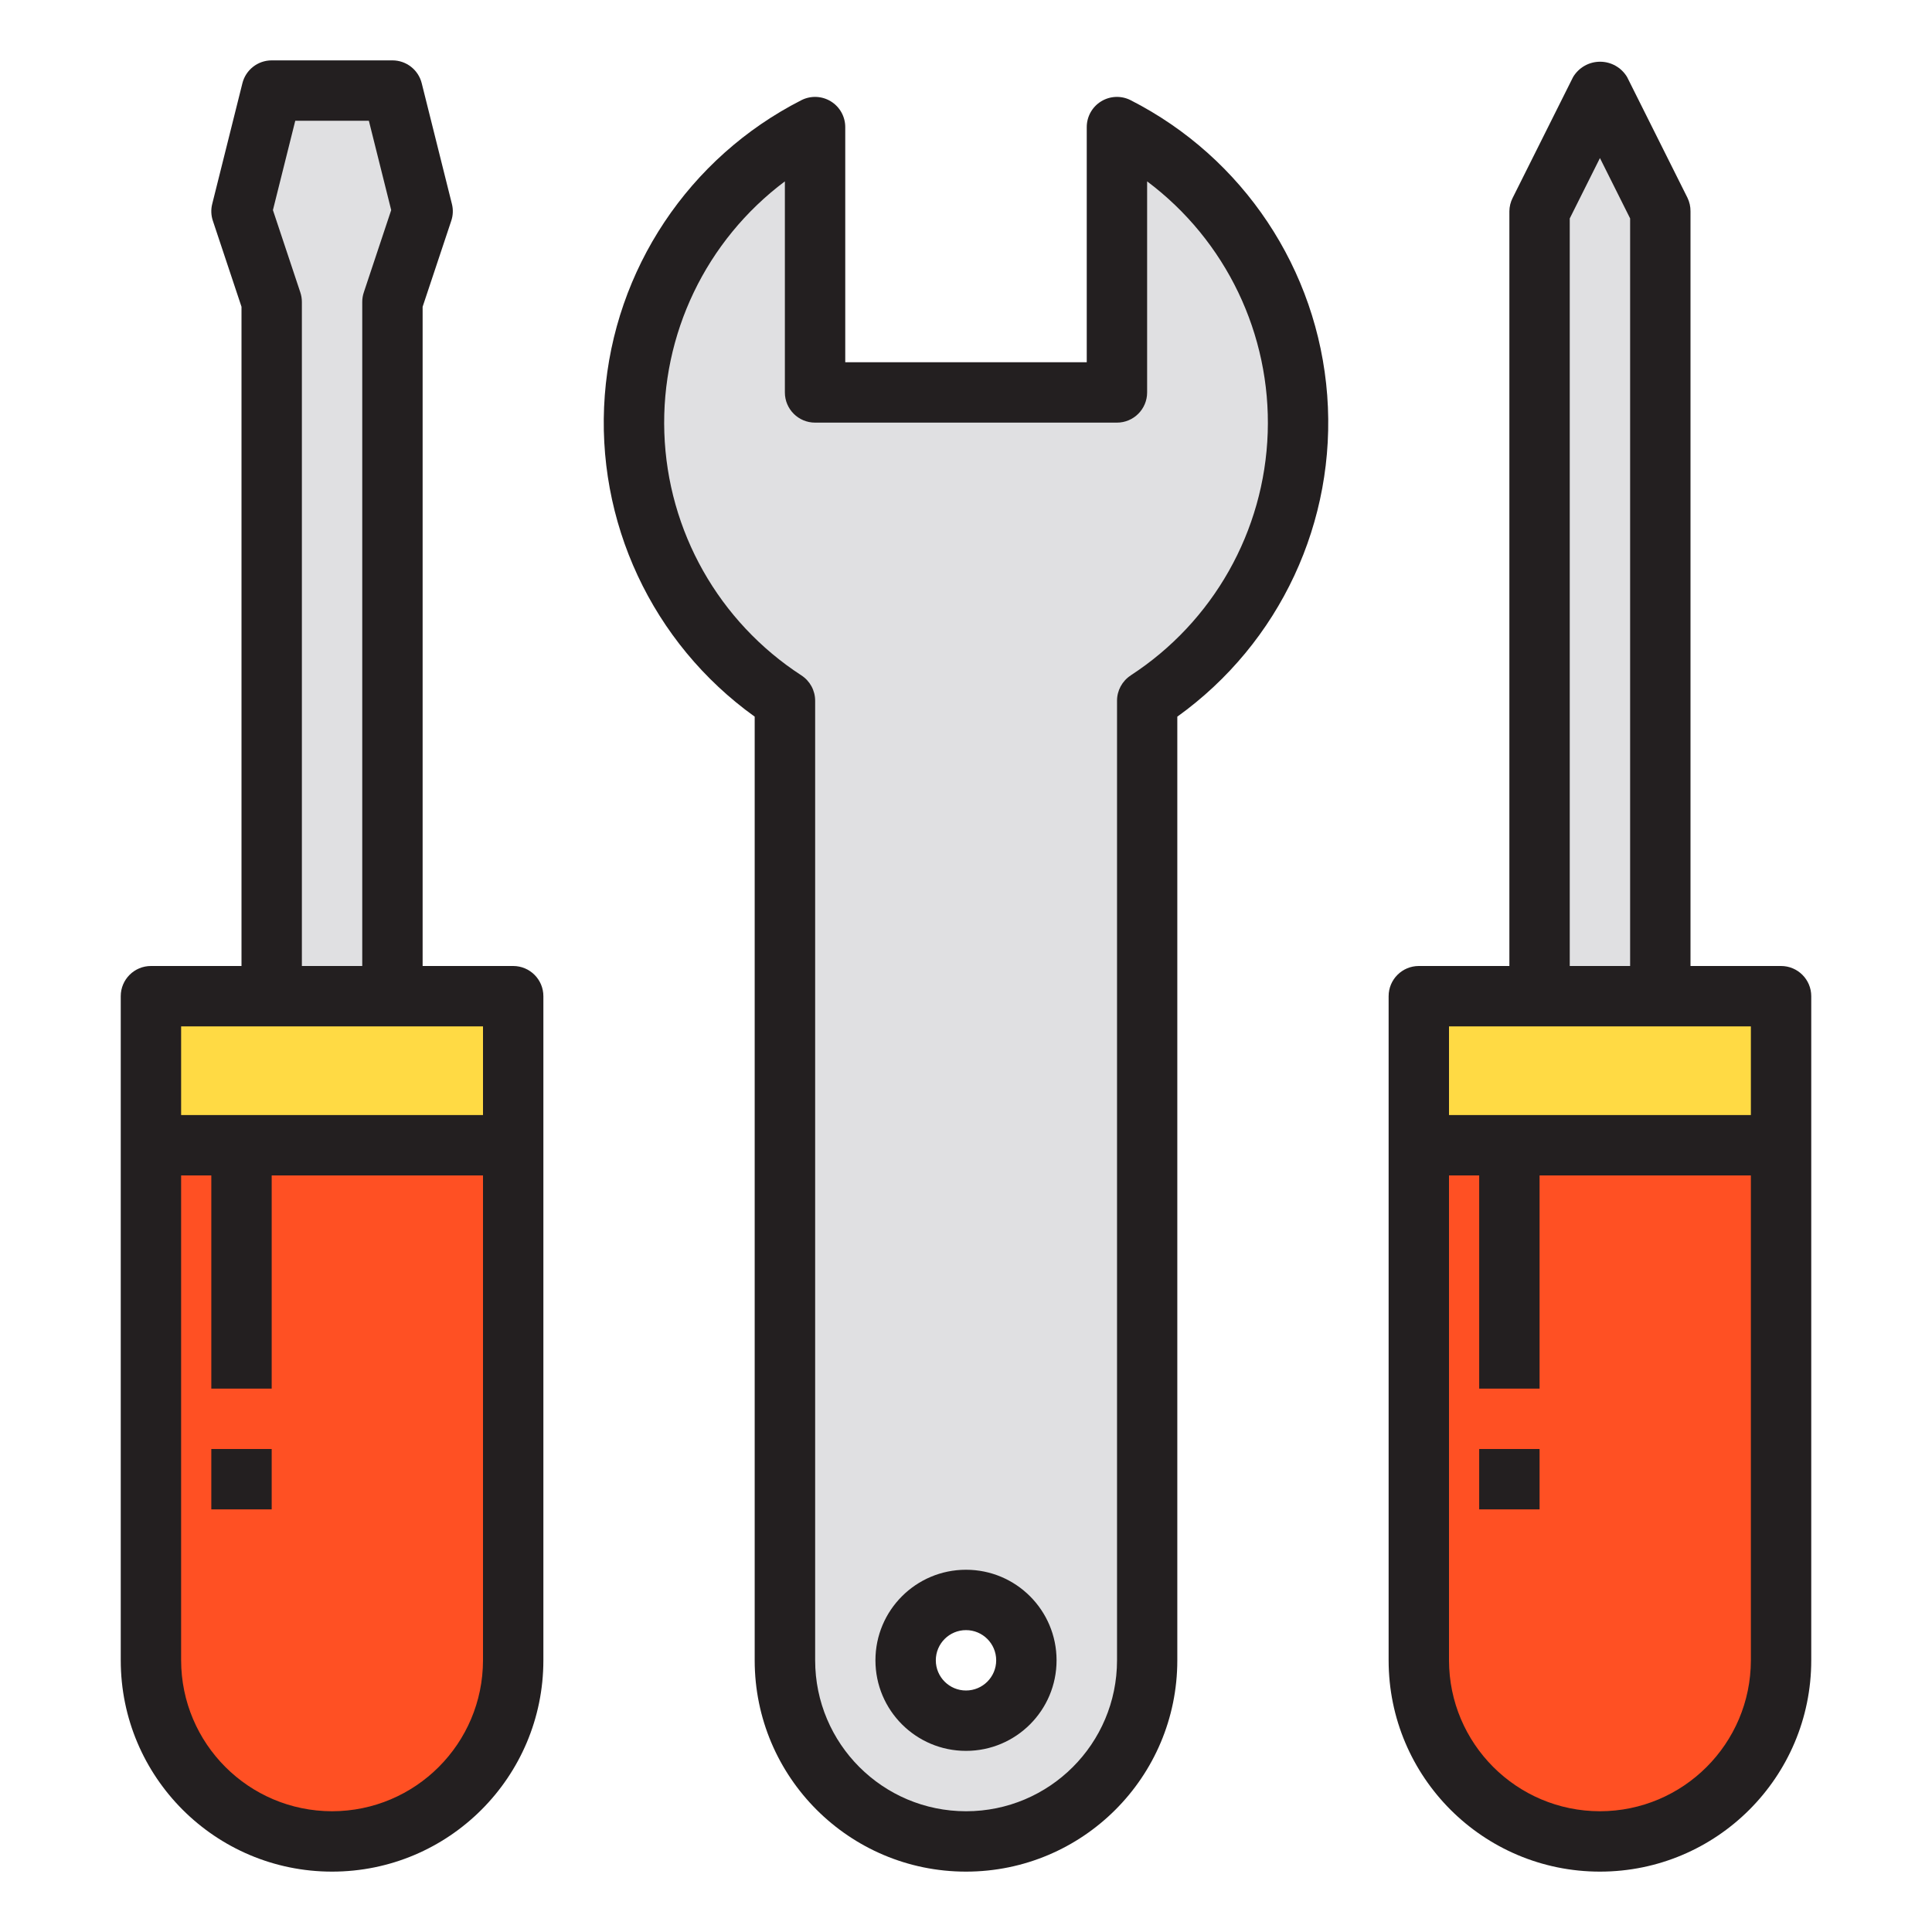
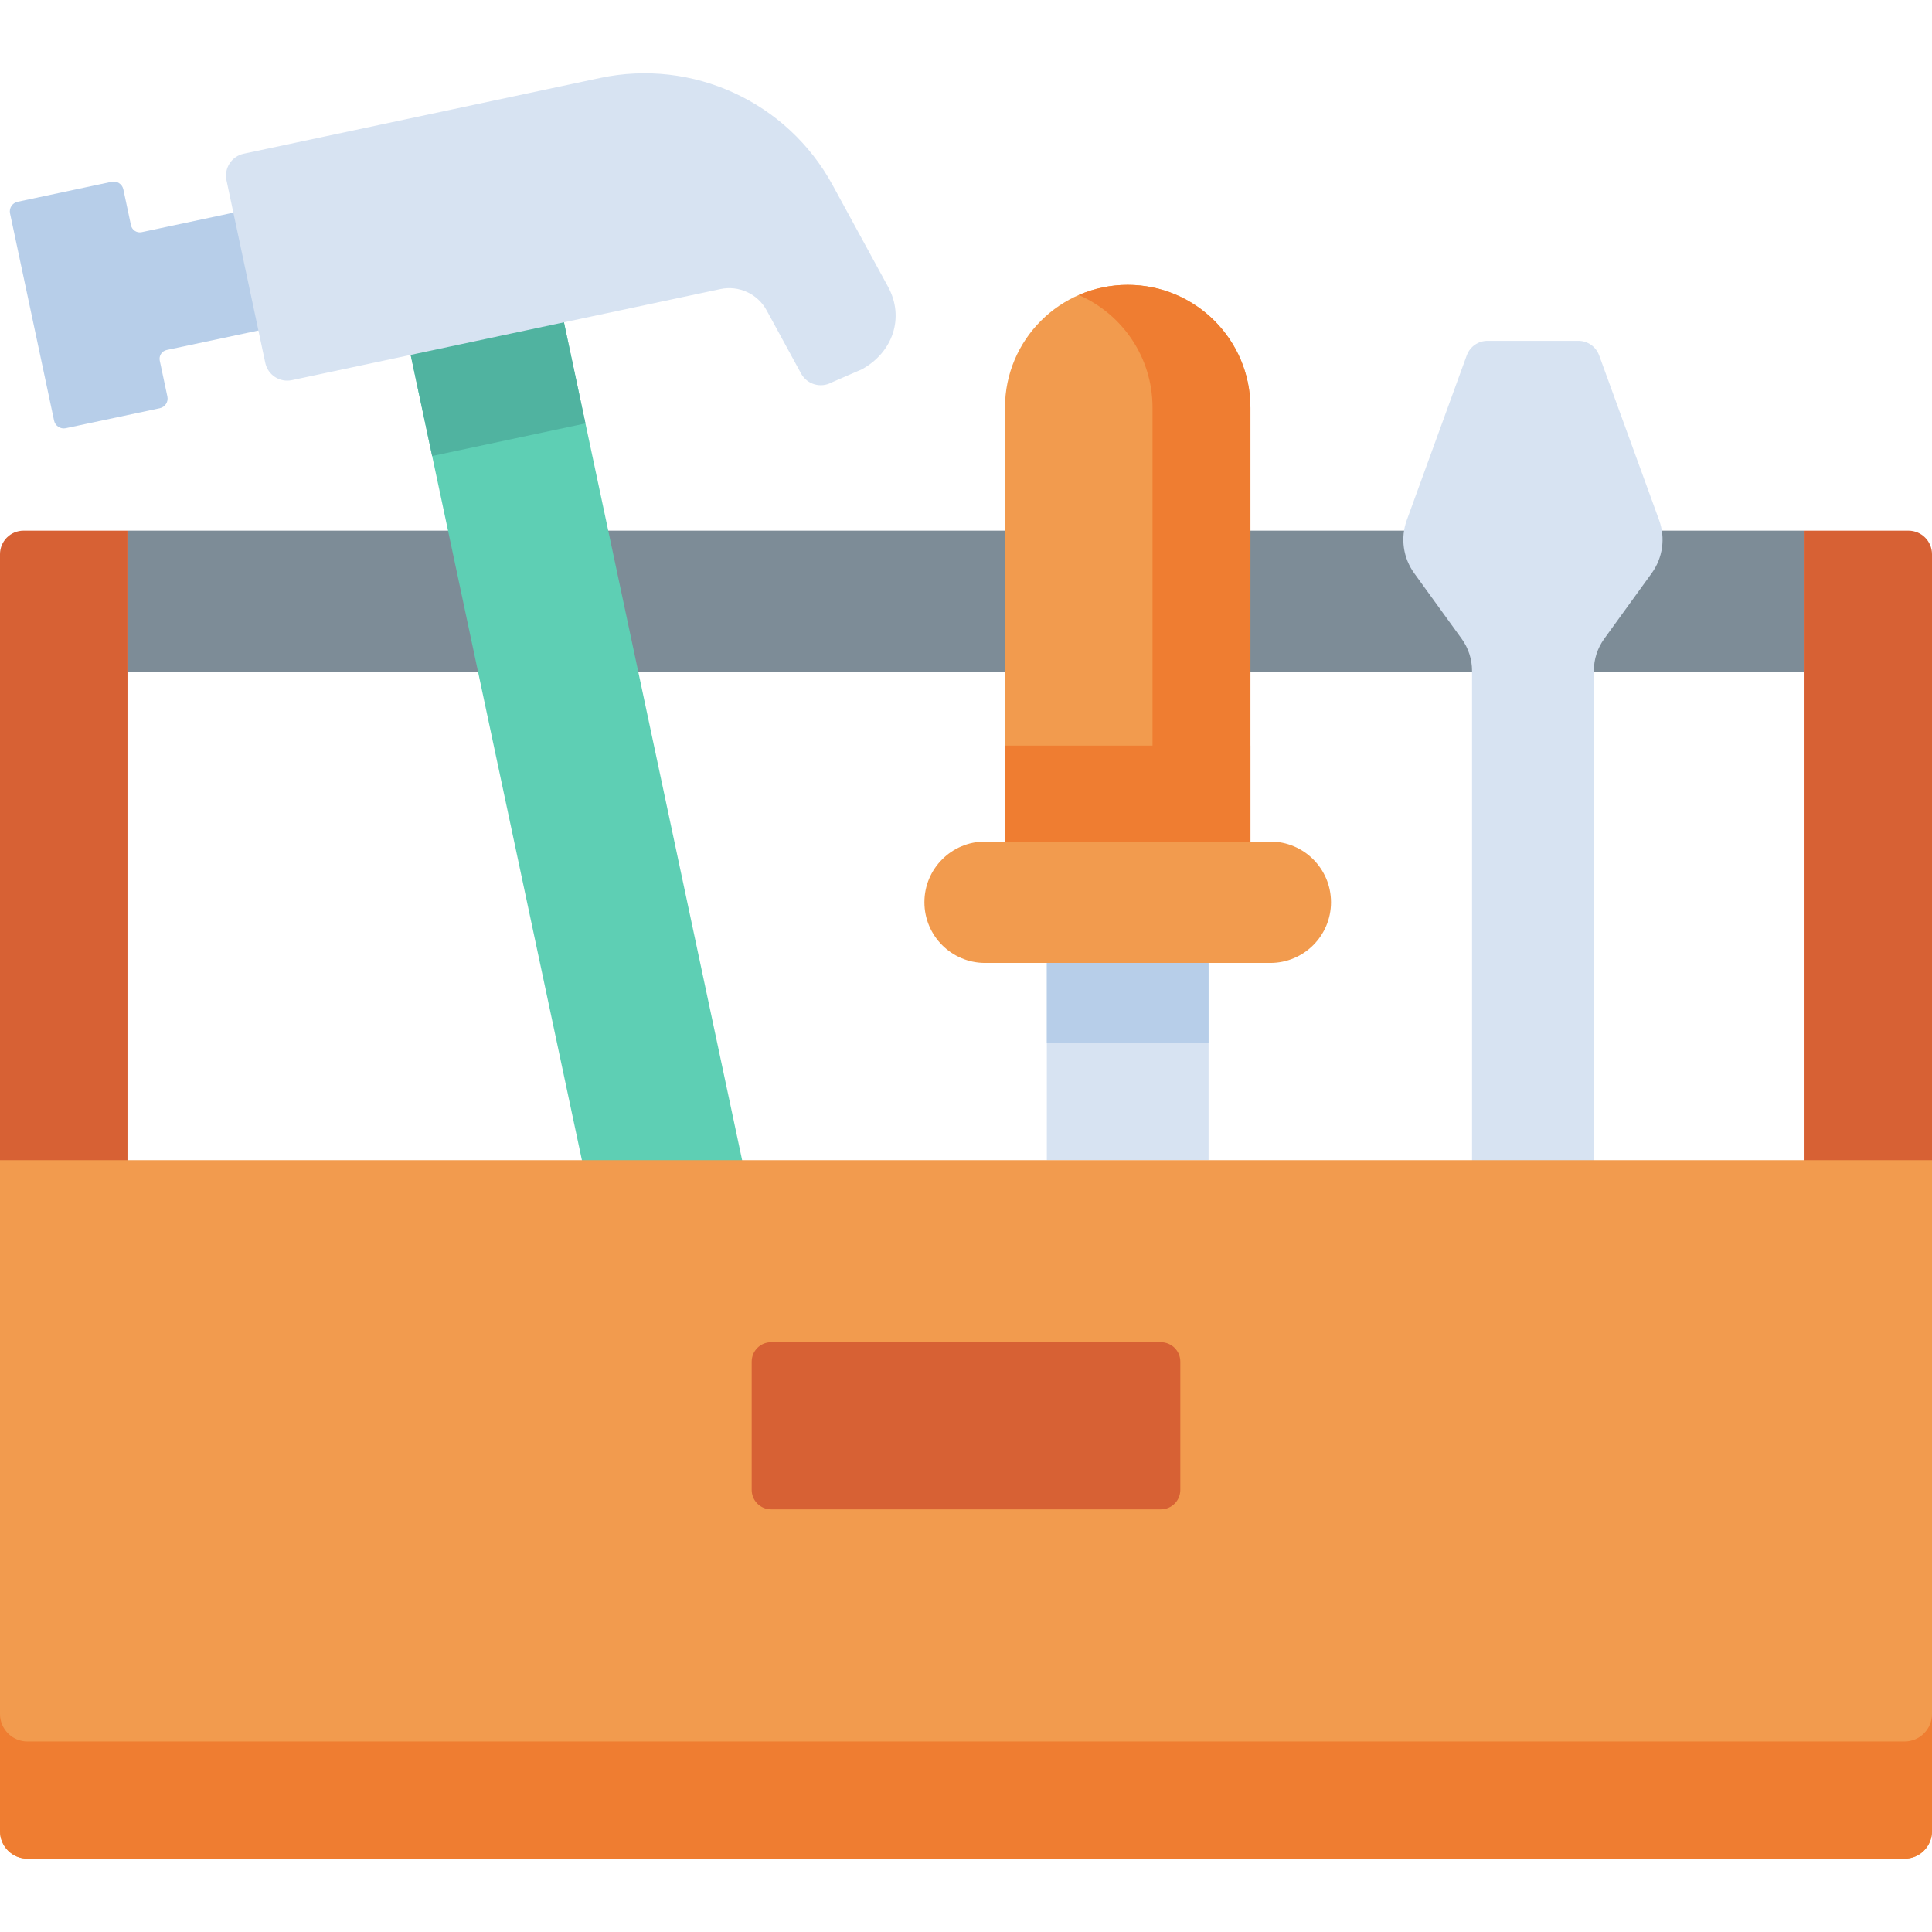
- <svg xmlns="http://www.w3.org/2000/svg" viewBox="0 0 64 64" width="512" height="512">
-   <g id="wrench-tool-repair-construction">
-     <rect x="5" y="33" width="12" height="4.94" style="fill:#ffda44" />
-     <rect x="47" y="33" width="12" height="4.94" style="fill:#ffda44" />
-     <path d="M17,37.94V55A6,6,0,0,1,5,55V37.94Z" style="fill:#ff5023" />
-     <path d="M59,37.94V55a6,6,0,0,1-12,0V37.94Z" style="fill:#ff5023" />
-     <polygon points="13 3 14 7 13 10 13 33 9 33 9 10 8 7 9 3 13 3" style="fill:#e0e0e2" />
-     <path d="M43,14a10.97,10.97,0,0,1-5,9.21V55a6.009,6.009,0,0,1-6,6,6,6,0,0,1-6-6V23.21a10.985,10.985,0,0,1,1-19V13H37V4.21A10.991,10.991,0,0,1,43,14ZM34,55a2,2,0,1,0-2,2A2.006,2.006,0,0,0,34,55Z" style="fill:#e0e0e2" />
-     <polygon points="55 7 55 33 51 33 51 7 53 3 55 7" style="fill:#e0e0e2" />
-     <path d="M37.456,3.32A1,1,0,0,0,36,4.21V12H28V4.21a1,1,0,0,0-1.456-.89A11.987,11.987,0,0,0,25,23.74V55a7,7,0,0,0,14,0V23.74A11.987,11.987,0,0,0,37.456,3.32Zm0,19.055a1,1,0,0,0-.453.838V55a5,5,0,0,1-10,0V23.213a1,1,0,0,0-.453-.838A9.985,9.985,0,0,1,26,6.008V13a1,1,0,0,0,1,1H37a1,1,0,0,0,1-1V6.008a9.985,9.985,0,0,1-.547,16.367Z" style="fill:#231f20" />
-     <path d="M17,32H14V10.162l.948-2.846a.985.985,0,0,0,.022-.559l-1-4A1,1,0,0,0,13,2H9a1,1,0,0,0-.97.757l-1,4a.985.985,0,0,0,.022.559L8,10.162V32H5a1,1,0,0,0-1,1V55a7,7,0,0,0,14,0V33A1,1,0,0,0,17,32ZM9.948,9.684,9.041,6.96,9.781,4h2.438l.74,2.96-.907,2.724A1,1,0,0,0,12,10V32H10V10A1,1,0,0,0,9.948,9.684ZM16,34v2.938H6V34ZM11,60a5.006,5.006,0,0,1-5-5V38.938H7V46H9V38.938h7V55A5.006,5.006,0,0,1,11,60Z" style="fill:#231f20" />
-     <path d="M32,52a3,3,0,1,0,3,3A3,3,0,0,0,32,52Zm0,4a1,1,0,1,1,1-1A1,1,0,0,1,32,56Z" style="fill:#231f20" />
-     <rect x="7" y="48" width="2" height="2" style="fill:#231f20" />
-     <path d="M59,32H56V7a1,1,0,0,0-.1-.447l-2-4a1.042,1.042,0,0,0-1.79,0l-2,4A1,1,0,0,0,50,7V32H47a1,1,0,0,0-1,1V55a7,7,0,0,0,14,0V33A1,1,0,0,0,59,32ZM52,7.236l1-2,1,2V32H52ZM58,34v2.938H48V34ZM53,60a5.006,5.006,0,0,1-5-5V38.938h1V46h2V38.938h7V55A5.006,5.006,0,0,1,53,60Z" style="fill:#231f20" />
-     <rect x="49" y="48" width="2" height="2" style="fill:#231f20" />
+ <svg xmlns="http://www.w3.org/2000/svg" id="Capa_1" enable-background="new 0 0 512 512" height="512" viewBox="0 0 512 512" width="512">
+   <g>
+     <path d="m33.784 140.627h444.432v37.463h-444.432z" fill="#7d8c97" />
+     <g>
+       <path d="m277.423 255.187h42.86v52.266h-42.86z" fill="#d7e3f2" />
+       <path d="m277.423 255.187h42.86v21.201h-42.86z" fill="#b7cee9" />
+       <path d="m336.647 223.023h-75.587c-8.882 0-16.082 7.2-16.082 16.082s7.2 16.082 16.082 16.082h75.587c8.882 0 16.082-7.2 16.082-16.082-.001-8.882-7.201-16.082-16.082-16.082z" fill="#f29b4e" />
+       <path d="m298.853 75.49c17.961 0 32.521 14.56 32.521 32.521v115.012h-65.042v-115.012c0-17.961 14.56-32.521 32.521-32.521z" fill="#f29b4e" />
+       <g fill="#ef7d31">
+         <path d="m266.332 197.601h65.042v25.422h-65.042z" />
+         <path d="m298.853 75.49c-4.612 0-8.997.966-12.972 2.697 11.503 5.011 19.549 16.475 19.549 29.823v115.012h25.945v-115.011c-.001-17.961-14.561-32.521-32.522-32.521z" />
+       </g>
+     </g>
+     <path d="m478.216 140.627v271.522h33.784v-265.278c0-3.448-2.796-6.244-6.244-6.244z" fill="#d76134" />
+     <path d="m0 146.871v265.278h33.784v-271.522h-27.54c-3.449 0-6.244 2.796-6.244 6.244z" fill="#d76134" />
+     <g>
+       <path d="m133.769 72.554h41.536v273.265h-41.536z" fill="#5ecfb4" transform="matrix(.978 -.208 .208 .978 -40.115 36.701)" />
+       <path d="m109.721 75.082h41.536v41.937h-41.536z" fill="#50b3a0" transform="matrix(.978 -.208 .208 .978 -17.118 29.229)" />
+       <g>
+         <path d="m71.08 54.398-33.54 7.129c-1.291.274-2.559-.549-2.833-1.84l-2.019-9.501c-.3-1.41-1.686-2.31-3.096-2.01l-24.92 5.297c-1.41.3-2.31 1.686-2.01 3.096l11.67 54.901c.3 1.41 1.686 2.31 3.096 2.01l24.92-5.297c1.41-.3 2.31-1.686 2.01-3.096l-2.019-9.501c-.274-1.291.549-2.559 1.84-2.833l33.54-7.129z" fill="#b7cee9" />
+         <path d="m159.019 20.666-94.421 20.07c-3.21.682-5.26 3.838-4.577 7.049l10.284 48.381c.682 3.21 3.838 5.26 7.049 4.578l113.556-24.137c4.882-1.038 9.867 1.255 12.256 5.637l9.127 16.743c1.574 2.887 5.19 3.951 8.076 2.378l8.021-3.486c8.182-4.46 11.413-13.701 6.952-21.883l-14.718-26.994c-12.011-22.029-37.064-33.553-61.605-28.336z" fill="#d7e3f2" />
+       </g>
+     </g>
+     <path d="m418.285 90.325h-24.075c-2.463 0-4.662 1.54-5.505 3.854l-15.89 43.66c-1.72 4.725-.984 9.995 1.965 14.068l12.58 17.379c1.786 2.468 2.748 5.437 2.748 8.483v158.356h32.279v-158.355c0-3.047.962-6.015 2.748-8.483l12.58-17.379c2.948-4.073 3.684-9.343 1.965-14.068l-15.89-43.66c-.842-2.314-3.042-3.855-5.505-3.855z" fill="#d7e3f2" />
+     <path d="m512 307.453h-512v177.84c0 4.023 3.261 7.285 7.285 7.285h497.431c4.023 0 7.285-3.261 7.285-7.285v-177.84z" fill="#f29b4e" />
+     <path d="m504.715 461.513h-497.43c-4.023 0-7.285-3.262-7.285-7.285v31.065c0 4.023 3.261 7.285 7.285 7.285h497.431c4.023 0 7.285-3.261 7.285-7.285v-31.065c-.001 4.024-3.262 7.285-7.286 7.285z" fill="#ef7d31" />
+     <path d="m199.206 360.85v33.996c0 2.845 2.306 5.151 5.151 5.151h103.287c2.845 0 5.151-2.306 5.151-5.151v-33.996c0-2.845-2.306-5.151-5.151-5.151h-103.287c-2.845 0-5.151 2.306-5.151 5.151z" fill="#d76134" />
  </g>
</svg>
